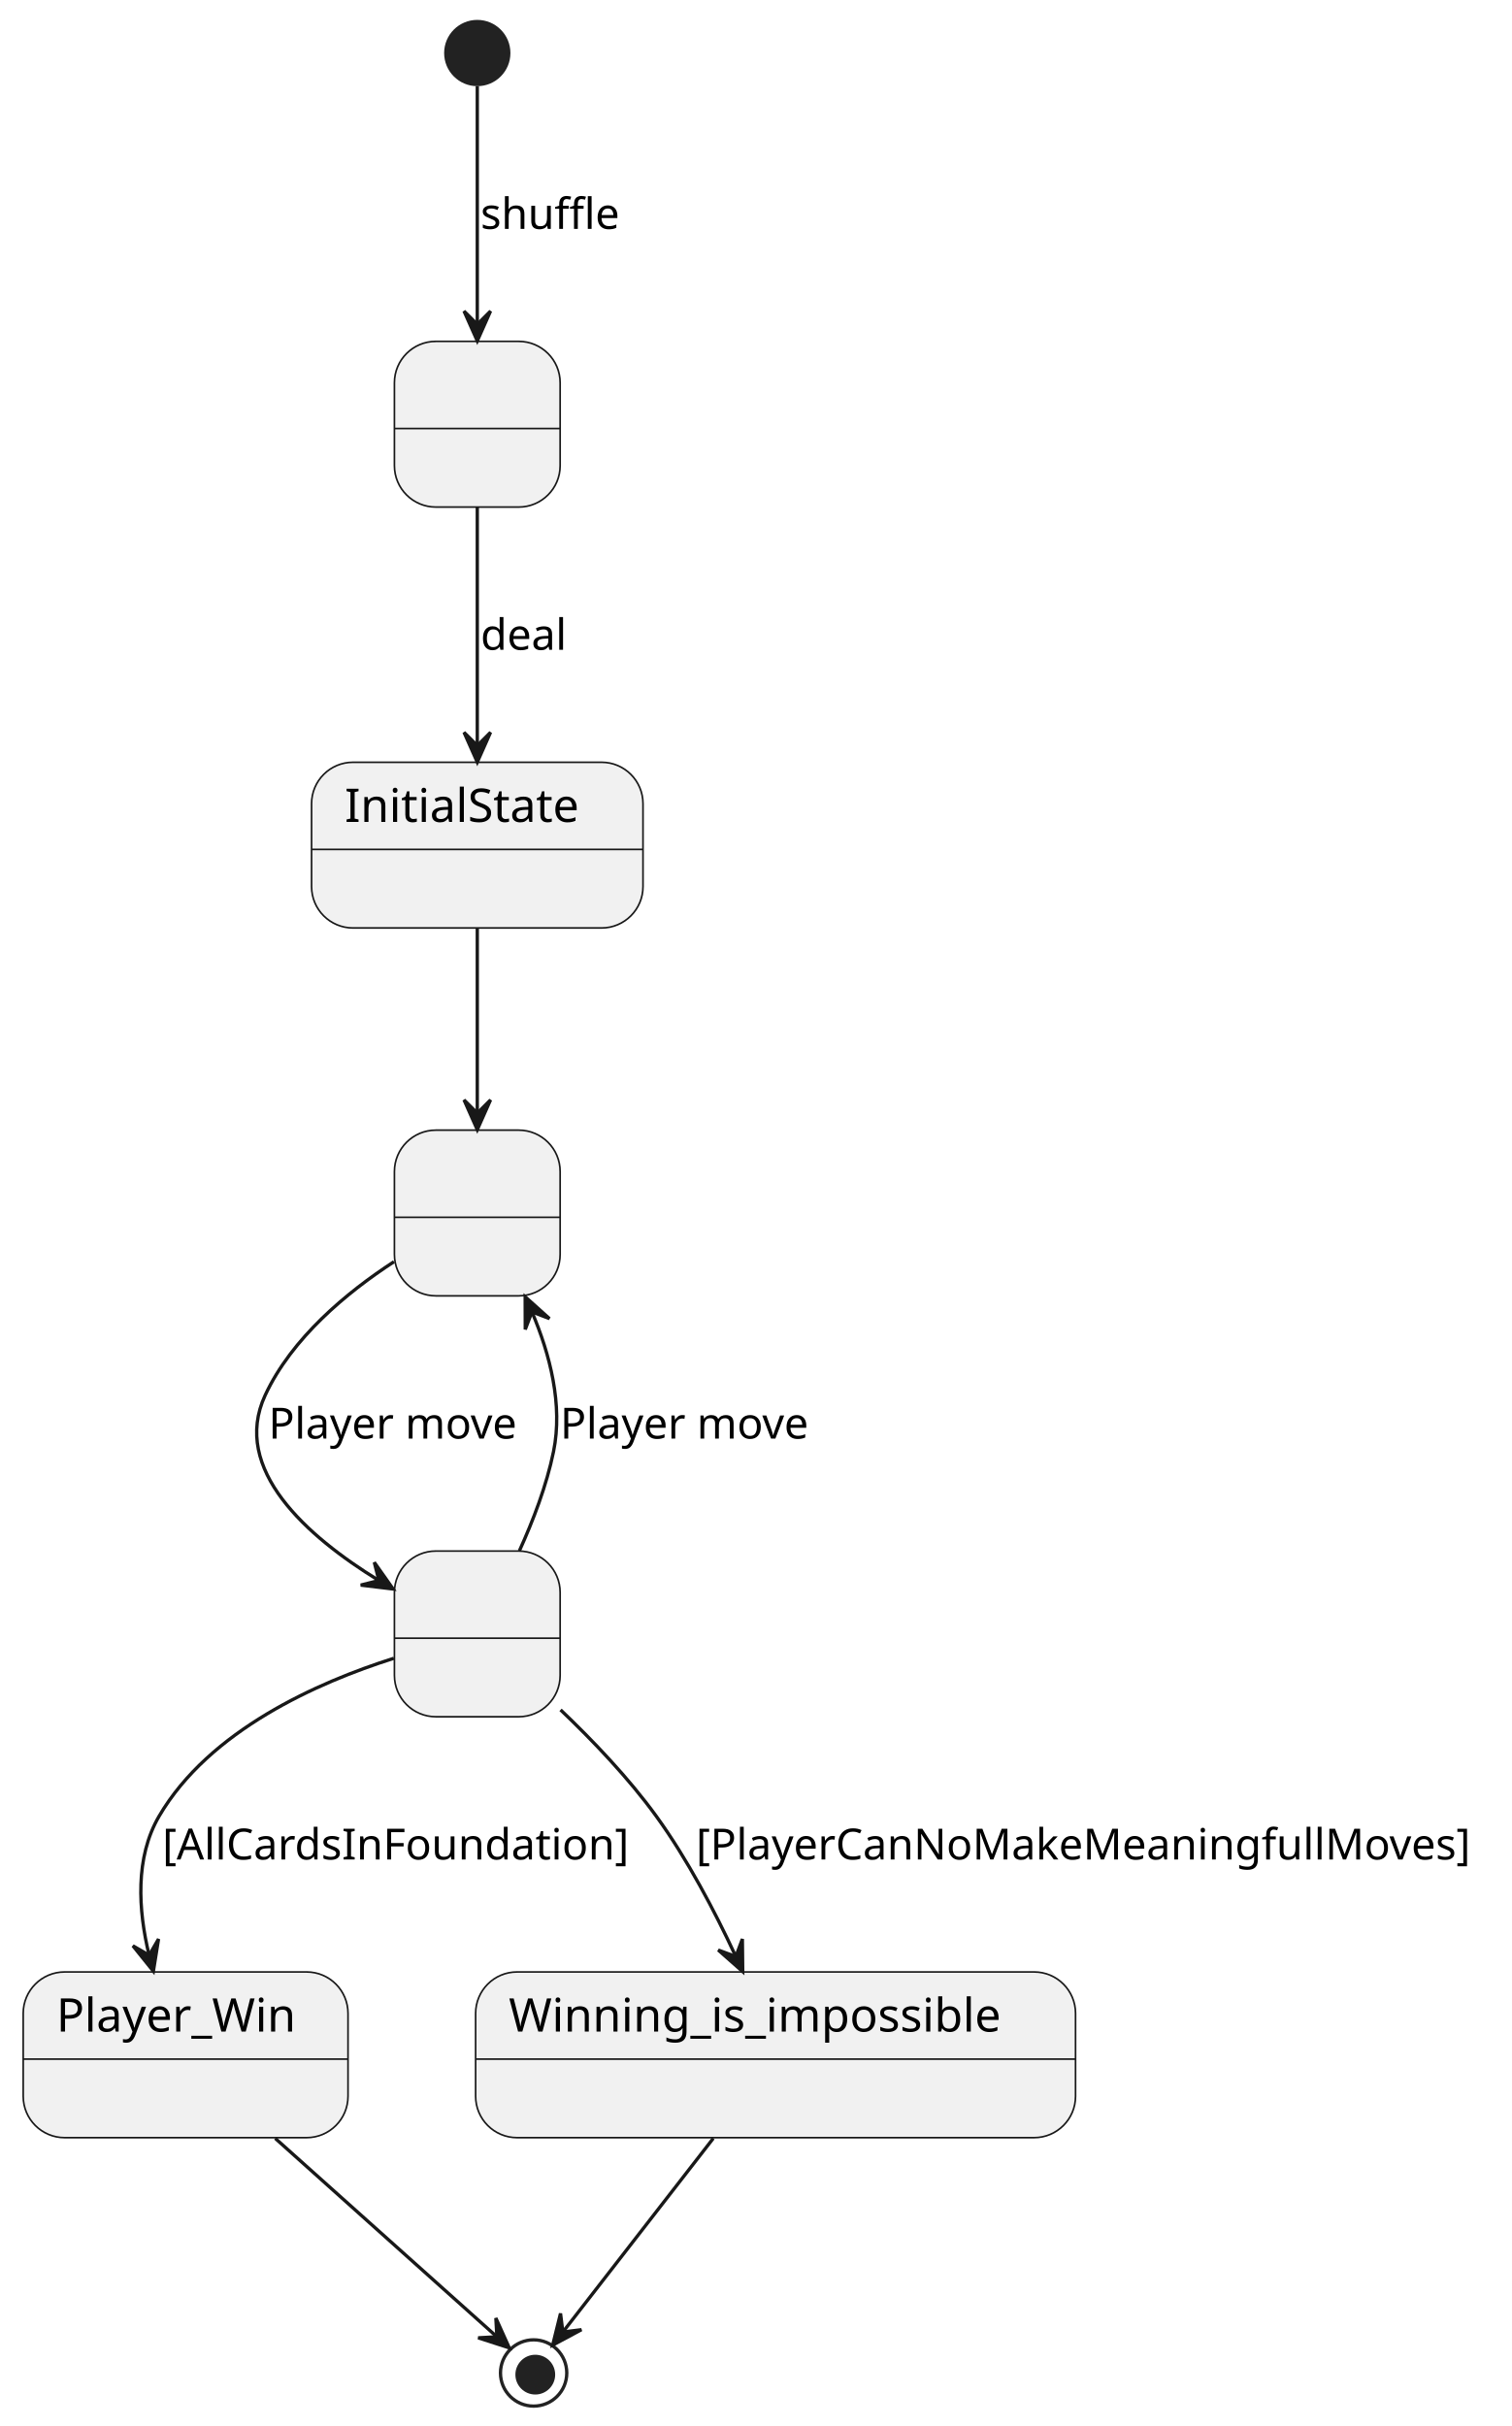
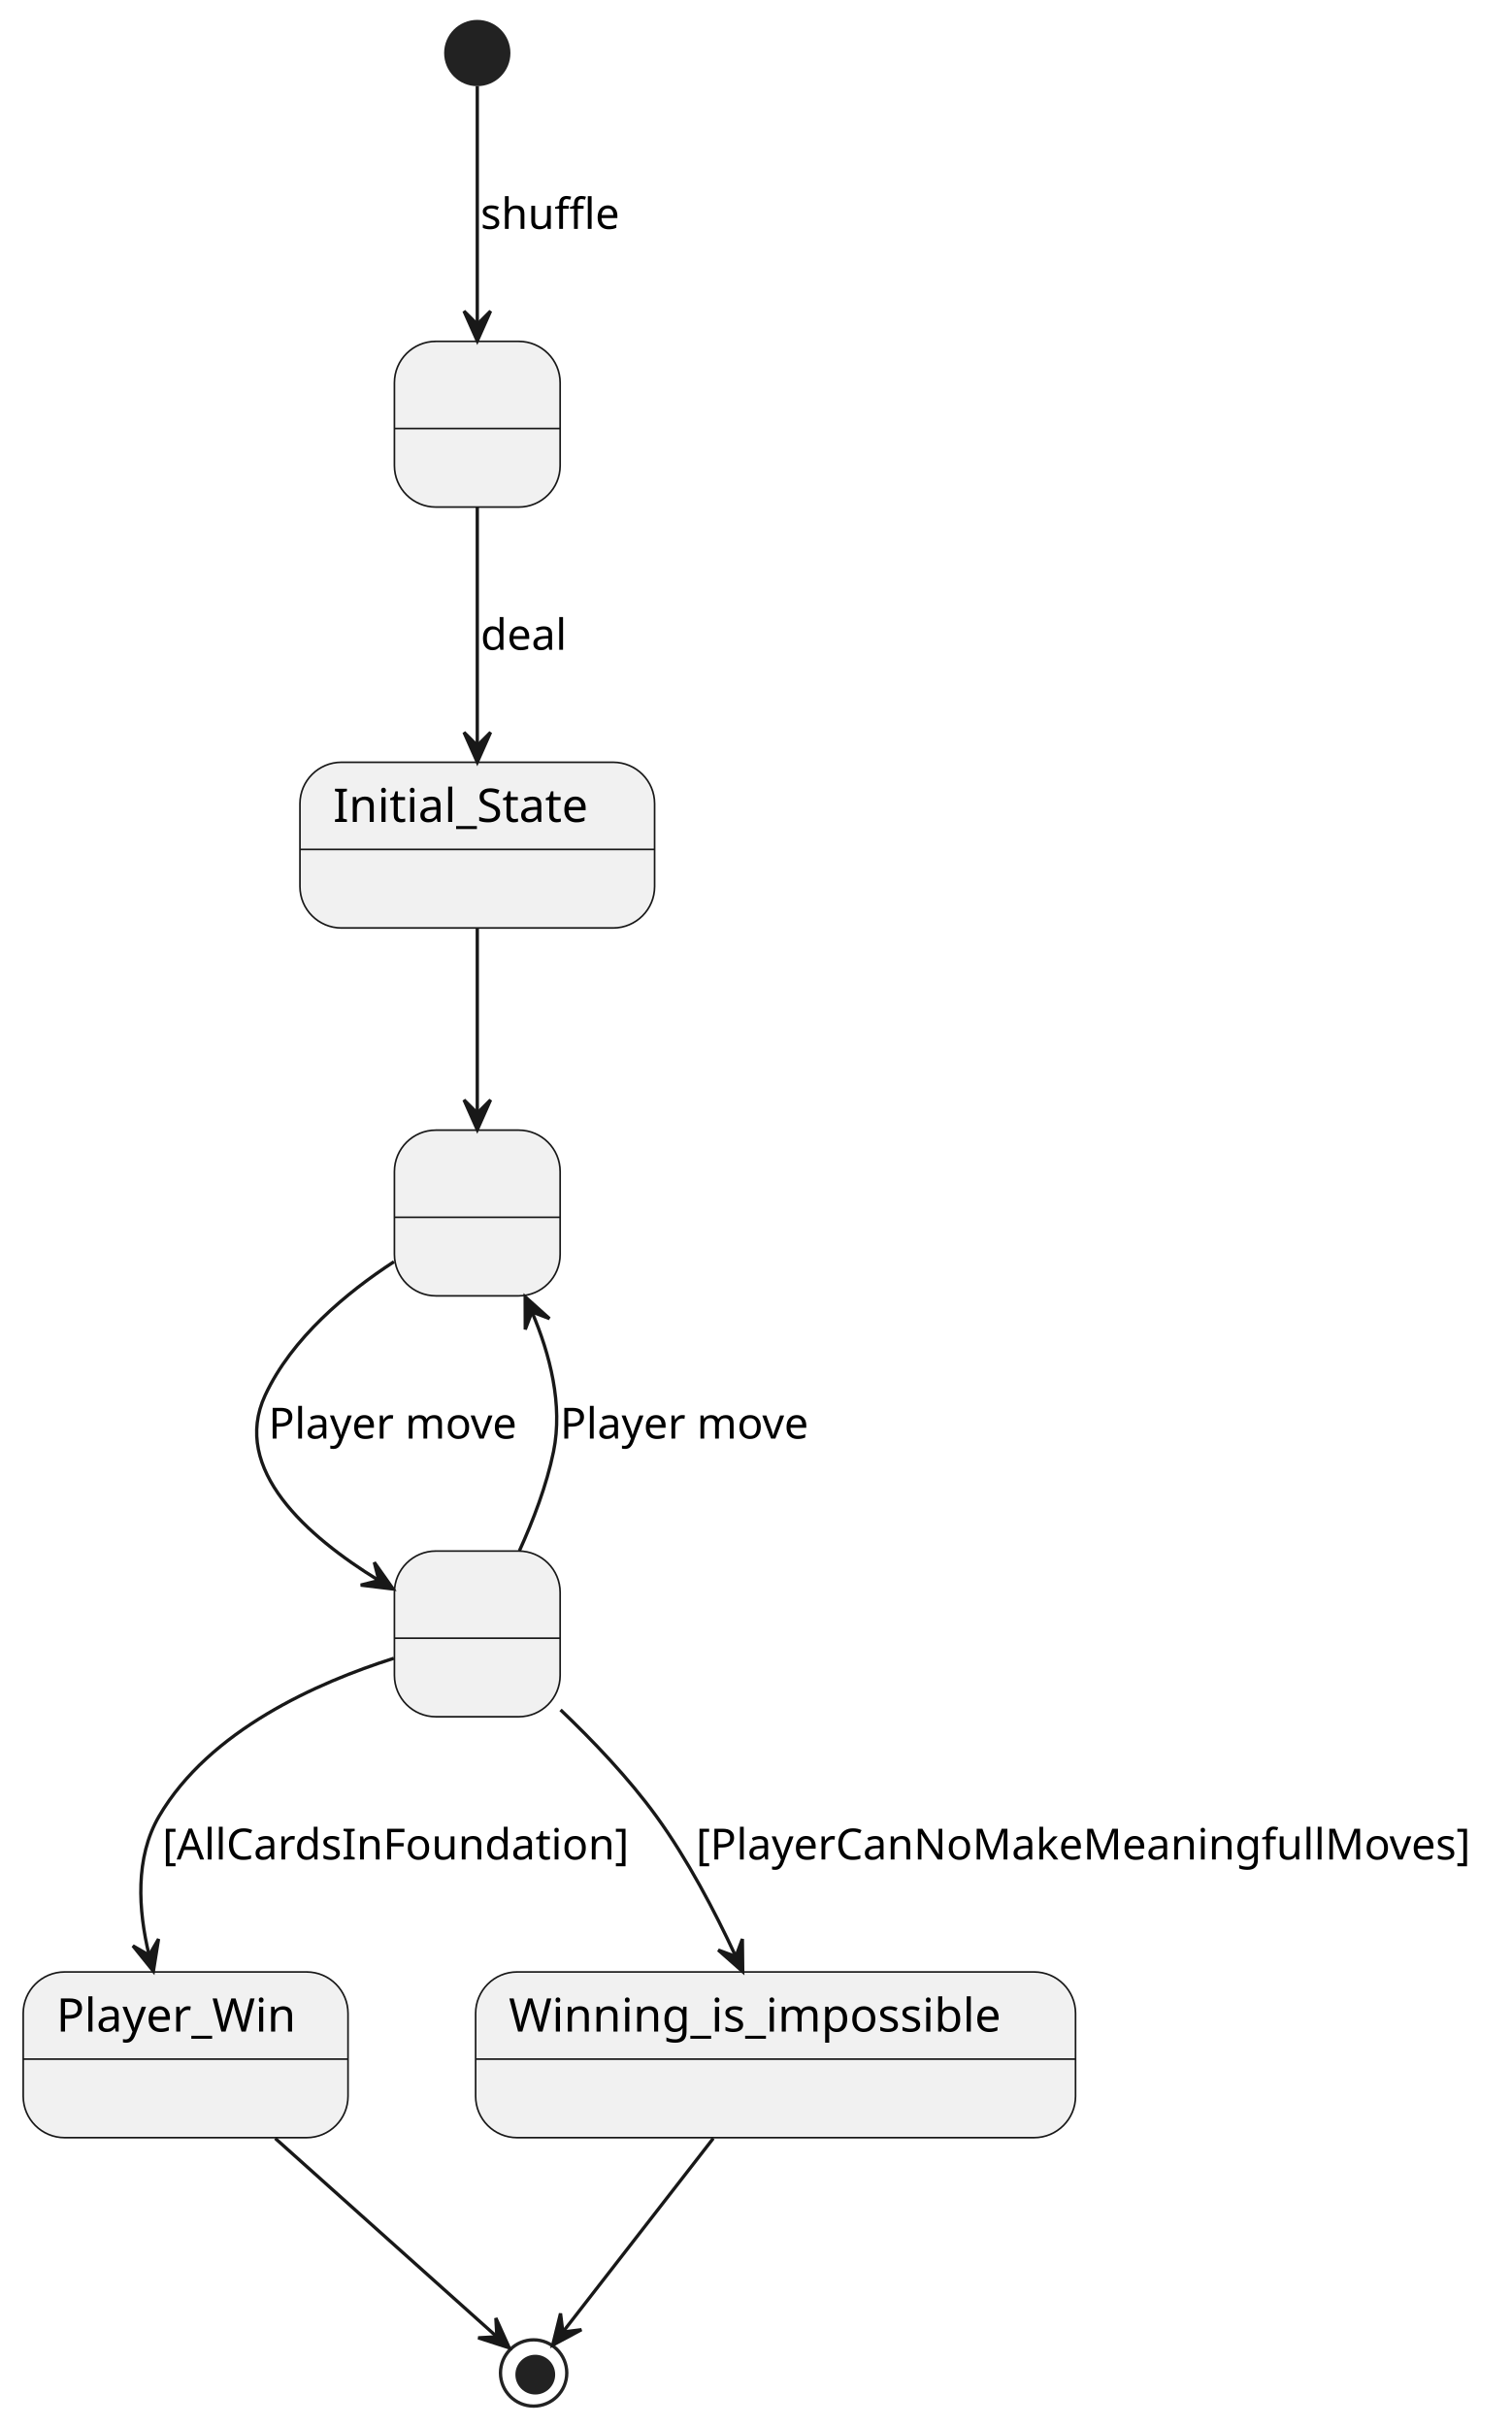
<svg xmlns="http://www.w3.org/2000/svg" contentStyleType="text/css" height="732px" preserveAspectRatio="none" style="width:456px;height:732px;background:#FFFFFF;" version="1.1" viewBox="0 0 456 732" width="456px" zoomAndPan="magnify">
  <defs />
  <g>
    <g id="InitialState">
-       <rect fill="#F1F1F1" height="50" rx="12.5" ry="12.5" style="stroke:#181818;stroke-width:0.5;" width="100" x="94" y="230" />
-       <line style="stroke:#181818;stroke-width:0.5;" x1="94" x2="194" y1="256.297" y2="256.297" />
-       <text fill="#000000" font-family="sans-serif" font-size="14" lengthAdjust="spacing" textLength="80" x="104" y="247.995">InitialState</text>
+       <rect fill="#F1F1F1" height="50" rx="12.5" ry="12.5" style="stroke:#181818;stroke-width:0.5;" width="107" x="90.5" y="230" />
+       <line style="stroke:#181818;stroke-width:0.5;" x1="90.5" x2="197.5" y1="256.297" y2="256.297" />
+       <text fill="#000000" font-family="sans-serif" font-size="14" lengthAdjust="spacing" textLength="87" x="100.5" y="247.995">Initial_State</text>
    </g>
    <g id="Shuffled">
      <rect fill="#F1F1F1" height="50" rx="12.5" ry="12.5" style="stroke:#181818;stroke-width:0.5;" width="50" x="119" y="103" />
      <line style="stroke:#181818;stroke-width:0.5;" x1="119" x2="169" y1="129.297" y2="129.297" />
      <text fill="#000000" font-family="sans-serif" font-size="14" lengthAdjust="spacing" textLength="4" x="142" y="120.995"> </text>
    </g>
    <g id="InsertA">
      <rect fill="#F1F1F1" height="50" rx="12.5" ry="12.5" style="stroke:#181818;stroke-width:0.5;" width="50" x="119" y="341" />
      <line style="stroke:#181818;stroke-width:0.5;" x1="119" x2="169" y1="367.297" y2="367.297" />
      <text fill="#000000" font-family="sans-serif" font-size="14" lengthAdjust="spacing" textLength="4" x="142" y="358.995"> </text>
    </g>
    <g id="InsertB">
      <rect fill="#F1F1F1" height="50" rx="12.5" ry="12.5" style="stroke:#181818;stroke-width:0.5;" width="50" x="119" y="468" />
      <line style="stroke:#181818;stroke-width:0.5;" x1="119" x2="169" y1="494.297" y2="494.297" />
      <text fill="#000000" font-family="sans-serif" font-size="14" lengthAdjust="spacing" textLength="4" x="142" y="485.995"> </text>
    </g>
    <g id="InsertA2">
      <rect fill="#F1F1F1" height="50" rx="12.5" ry="12.5" style="stroke:#181818;stroke-width:0.5;" width="98" x="7" y="595" />
      <line style="stroke:#181818;stroke-width:0.5;" x1="7" x2="105" y1="621.297" y2="621.297" />
      <text fill="#000000" font-family="sans-serif" font-size="14" lengthAdjust="spacing" textLength="78" x="17" y="612.995">Player_Win</text>
    </g>
    <g id="InsertB2">
      <rect fill="#F1F1F1" height="50" rx="12.5" ry="12.5" style="stroke:#181818;stroke-width:0.5;" width="181" x="143.5" y="595" />
      <line style="stroke:#181818;stroke-width:0.5;" x1="143.5" x2="324.5" y1="621.297" y2="621.297" />
      <text fill="#000000" font-family="sans-serif" font-size="14" lengthAdjust="spacing" textLength="161" x="153.5" y="612.995">Winning_is_impossible</text>
    </g>
    <ellipse cx="144" cy="16" fill="#222222" rx="10" ry="10" style="stroke:none;stroke-width:1.0;" />
    <ellipse cx="161" cy="716" fill="none" rx="10" ry="10" style="stroke:#222222;stroke-width:1.0;" />
    <ellipse cx="161.5" cy="716.5" fill="#222222" rx="6" ry="6" style="stroke:none;stroke-width:1.0;" />
    <g id="link_*start_Shuffled">
      <path d="M144,26.002 C144,41.458 144,73.685 144,97.6 " fill="none" id="*start-to-Shuffled" style="stroke:#181818;stroke-width:1.0;" />
      <polygon fill="#181818" points="144,102.873,148,93.873,144,97.873,140,93.873,144,102.873" style="stroke:#181818;stroke-width:1.0;" />
      <text fill="#000000" font-family="sans-serif" font-size="13" lengthAdjust="spacing" textLength="44" x="145" y="69.067">shuffle</text>
    </g>
    <g id="link_Shuffled_InitialState">
      <path d="M144,153.101 C144,173.593 144,203.076 144,224.884 " fill="none" id="Shuffled-to-InitialState" style="stroke:#181818;stroke-width:1.0;" />
      <polygon fill="#181818" points="144,229.973,148,220.973,144,224.973,140,220.973,144,229.973" style="stroke:#181818;stroke-width:1.0;" />
      <text fill="#000000" font-family="sans-serif" font-size="13" lengthAdjust="spacing" textLength="27" x="145" y="196.067">deal</text>
    </g>
    <g id="link_InitialState_InsertA">
      <path d="M144,280.191 C144,296.56 144,318.279 144,335.64 " fill="none" id="InitialState-to-InsertA" style="stroke:#181818;stroke-width:1.0;" />
      <polygon fill="#181818" points="144,340.877,148,331.877,144,335.877,140,331.877,144,340.877" style="stroke:#181818;stroke-width:1.0;" />
    </g>
    <g id="link_InsertA_InsertB">
      <path d="M118.865,380.698 C104.596,389.993 88.025,403.729 80,421 C69.62,443.34 92.796,463.644 114.103,476.763 " fill="none" id="InsertA-to-InsertB" style="stroke:#181818;stroke-width:1.0;" />
      <polygon fill="#181818" points="118.609,479.451,112.931,471.404,114.316,476.889,108.831,478.274,118.609,479.451" style="stroke:#181818;stroke-width:1.0;" />
      <text fill="#000000" font-family="sans-serif" font-size="13" lengthAdjust="spacing" textLength="81" x="81" y="434.067">Player move</text>
    </g>
    <g id="link_InsertB_InsertA">
      <path d="M156.699,467.942 C160.848,458.825 164.922,448.184 167,438 C169.885,423.867 165.911,408.598 160.498,395.855 " fill="none" id="InsertB-to-InsertA" style="stroke:#181818;stroke-width:1.0;" />
      <polygon fill="#181818" points="158.448,391.282,158.477,401.131,160.492,395.845,165.778,397.86,158.448,391.282" style="stroke:#181818;stroke-width:1.0;" />
      <text fill="#000000" font-family="sans-serif" font-size="13" lengthAdjust="spacing" textLength="81" x="169" y="434.067">Player move</text>
    </g>
    <g id="link_InsertB_InsertA2">
      <path d="M118.833,500.354 C95.83,507.646 63.157,522.085 48,548 C40.694,560.493 41.709,576.346 44.978,589.901 " fill="none" id="InsertB-to-InsertA2" style="stroke:#181818;stroke-width:1.0;" />
      <polygon fill="#181818" points="46.273,594.781,47.83,585.056,44.99,589.948,40.098,587.109,46.273,594.781" style="stroke:#181818;stroke-width:1.0;" />
      <text fill="#000000" font-family="sans-serif" font-size="13" lengthAdjust="spacing" textLength="144" x="49" y="561.067">[AllCardsInFoundation]</text>
    </g>
    <g id="link_InsertB_InsertB2">
      <path d="M169.122,515.913 C178.873,525.197 189.673,536.515 198,548 C207.393,560.955 215.653,576.714 221.884,590.092 " fill="none" id="InsertB-to-InsertB2" style="stroke:#181818;stroke-width:1.0;" />
      <polygon fill="#181818" points="224.086,594.903,223.976,585.055,222.004,590.357,216.702,588.385,224.086,594.903" style="stroke:#181818;stroke-width:1.0;" />
      <text fill="#000000" font-family="sans-serif" font-size="13" lengthAdjust="spacing" textLength="238" x="210" y="561.067">[PlayerCanNoMakeMeaningfullMoves]</text>
    </g>
    <g id="link_InsertA2_*end">
      <path d="M83.04,645.207 C104.59,664.5 133.692,690.553 149.543,704.743 " fill="none" id="InsertA2-to-*end" style="stroke:#181818;stroke-width:1.0;" />
      <polygon fill="#181818" points="153.645,708.416,149.607,699.433,149.919,705.081,144.271,705.394,153.645,708.416" style="stroke:#181818;stroke-width:1.0;" />
    </g>
    <g id="link_InsertB2_*end">
      <path d="M215.201,645.207 C200.653,663.941 181.154,689.048 169.947,703.48 " fill="none" id="InsertB2-to-*end" style="stroke:#181818;stroke-width:1.0;" />
      <polygon fill="#181818" points="166.749,707.597,175.429,702.943,169.816,703.648,169.111,698.035,166.749,707.597" style="stroke:#181818;stroke-width:1.0;" />
    </g>
  </g>
</svg>
